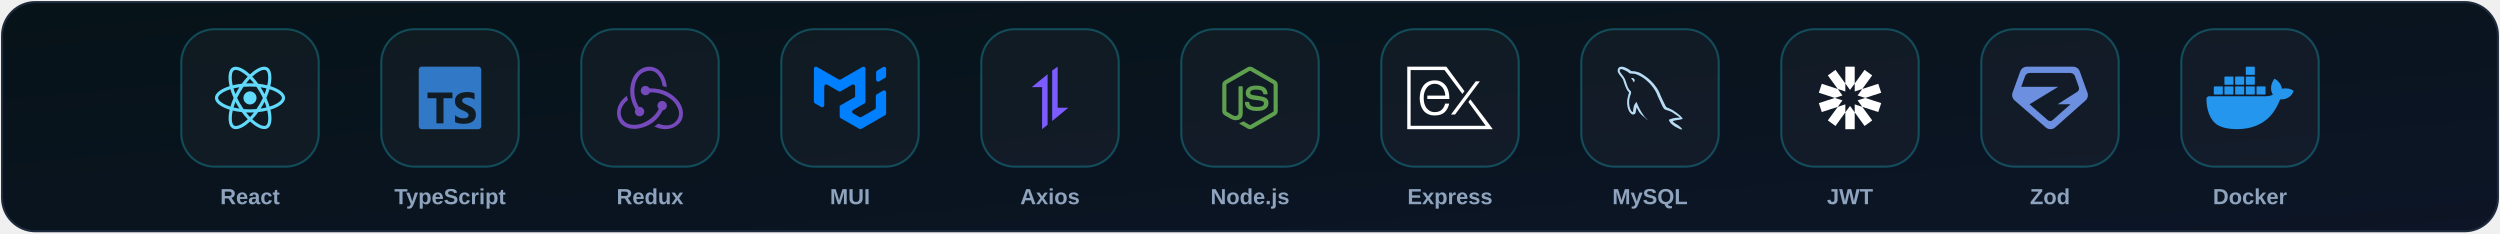
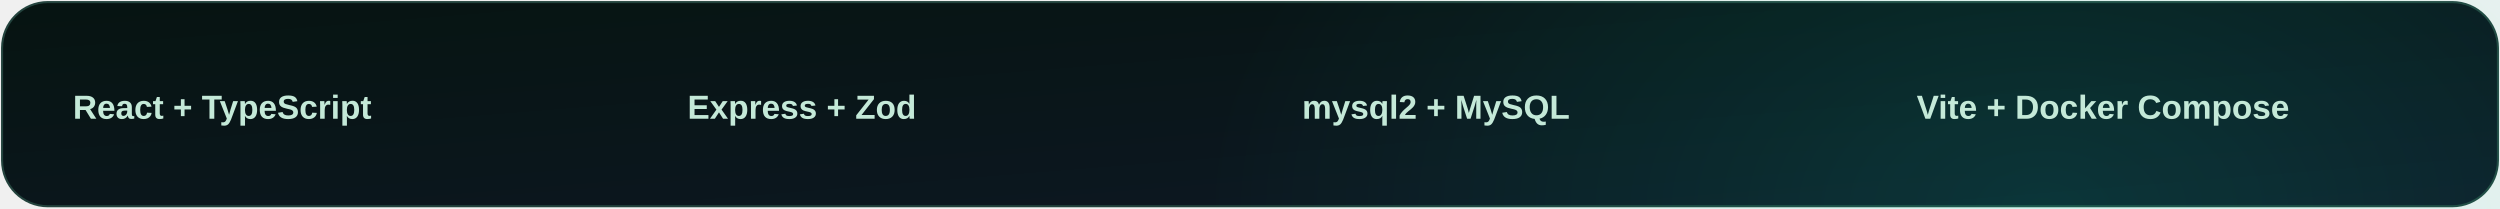
- <svg xmlns="http://www.w3.org/2000/svg" width="1200" height="112" viewBox="0 0 1200 112" role="img" aria-label="Gift Shop technologies">
+ <svg xmlns="http://www.w3.org/2000/svg" width="1200" height="100" viewBox="0 0 1200 100" role="img" aria-labelledby="title">
  <defs>
-     <linearGradient id="bg" x1="0" y1="0" x2="1" y2="1">
-       <stop stop-color="#061318" />
-       <stop offset="1" stop-color="#0d1526" />
+     <linearGradient id="bg" x2="1" y2="1">
+       <stop stop-color="#061411" />
+       <stop offset="1" stop-color="#0e1825" />
    </linearGradient>
-     <clipPath id="clip-mysql">
-       <rect x="0" y="0" width="24" height="13" />
-     </clipPath>
+     <radialGradient id="glow">
+       <stop stop-color="#00ffcc" stop-opacity=".13" />
+       <stop offset="1" stop-color="#00ffcc" stop-opacity="0" />
+     </radialGradient>
  </defs>
-   <rect x="1" y="1" width="1198" height="110" rx="16" fill="url(#bg)" stroke="#1e2b3d" />
-   <g>
-     <rect x="87" y="14" width="66" height="66" rx="16" fill="#ffffff" fill-opacity=".035" stroke="#22d3ee" stroke-opacity=".28">
-       <animate attributeName="stroke-opacity" values=".14;.5;.14" dur="3.2s" begin="0s" repeatCount="indefinite" />
-     </rect>
-     <g transform="translate(103.16 30.16) scale(1.4032)">
-       <path d="M14.23 12.004a2.236 2.236 0 0 1-2.235 2.236 2.236 2.236 0 0 1-2.236-2.236 2.236 2.236 0 0 1 2.235-2.236 2.236 2.236 0 0 1 2.236 2.236zm2.648-10.69c-1.346 0-3.107.96-4.888 2.622-1.78-1.653-3.542-2.602-4.887-2.602-.41 0-.783.093-1.106.278-1.375.793-1.683 3.264-.973 6.365C1.98 8.917 0 10.42 0 12.004c0 1.59 1.99 3.097 5.043 4.03-.704 3.113-.39 5.588.988 6.38.32.187.69.275 1.102.275 1.345 0 3.107-.96 4.888-2.624 1.78 1.654 3.542 2.603 4.887 2.603.41 0 .783-.09 1.106-.275 1.374-.792 1.683-3.263.973-6.365C22.02 15.096 24 13.59 24 12.004c0-1.59-1.99-3.097-5.043-4.032.704-3.11.39-5.587-.988-6.38-.318-.184-.688-.277-1.092-.278zm-.005 1.09v.006c.225 0 .406.044.558.127.666.382.955 1.835.73 3.704-.054.46-.142.945-.25 1.44-.96-.236-2.006-.417-3.107-.534-.66-.905-1.345-1.727-2.035-2.447 1.592-1.48 3.087-2.292 4.105-2.295zm-9.77.02c1.012 0 2.514.808 4.11 2.28-.686.72-1.37 1.537-2.02 2.442-1.107.117-2.154.298-3.113.538-.112-.49-.195-.964-.254-1.42-.23-1.868.054-3.32.714-3.707.19-.09.4-.127.563-.132zm4.882 3.05c.455.468.91.992 1.36 1.564-.44-.02-.89-.034-1.345-.034-.46 0-.915.01-1.36.034.44-.572.895-1.096 1.345-1.565zM12 8.1c.74 0 1.477.034 2.202.093.406.582.802 1.203 1.183 1.86.372.64.71 1.29 1.018 1.946-.308.655-.646 1.31-1.013 1.95-.38.66-.773 1.288-1.18 1.87-.728.063-1.466.098-2.21.098-.74 0-1.477-.035-2.202-.093-.406-.582-.802-1.204-1.183-1.86-.372-.64-.71-1.29-1.018-1.946.303-.657.646-1.313 1.013-1.954.38-.66.773-1.286 1.18-1.868.728-.064 1.466-.098 2.21-.098zm-3.635.254c-.24.377-.48.763-.704 1.16-.225.39-.435.782-.635 1.174-.265-.656-.49-1.31-.676-1.947.64-.15 1.315-.283 2.015-.386zm7.26 0c.695.103 1.365.23 2.006.387-.18.632-.405 1.282-.66 1.933-.2-.39-.41-.783-.64-1.174-.225-.392-.465-.774-.705-1.146zm3.063.675c.484.15.944.317 1.375.498 1.732.74 2.852 1.708 2.852 2.476-.005.768-1.125 1.74-2.857 2.475-.42.18-.88.342-1.355.493-.28-.958-.646-1.956-1.1-2.98.45-1.017.81-2.01 1.085-2.964zm-13.395.004c.278.96.645 1.957 1.1 2.98-.45 1.017-.812 2.01-1.086 2.964-.484-.15-.944-.318-1.37-.5-1.732-.737-2.852-1.706-2.852-2.474 0-.768 1.12-1.742 2.852-2.476.42-.18.88-.342 1.356-.494zm11.678 4.28c.265.657.49 1.312.676 1.948-.64.157-1.316.29-2.016.39.24-.375.48-.762.705-1.158.225-.39.435-.788.636-1.18zm-9.945.02c.2.392.41.783.64 1.175.23.39.465.772.705 1.143-.695-.102-1.365-.23-2.006-.386.18-.63.406-1.282.66-1.933zM17.92 16.32c.112.493.2.968.254 1.423.23 1.868-.054 3.32-.714 3.708-.147.09-.338.128-.563.128-1.012 0-2.514-.807-4.11-2.28.686-.72 1.37-1.536 2.02-2.44 1.107-.118 2.154-.3 3.113-.54zm-11.83.01c.96.234 2.006.415 3.107.532.66.905 1.345 1.727 2.035 2.446-1.595 1.483-3.092 2.295-4.11 2.295-.22-.005-.406-.05-.553-.132-.666-.38-.955-1.834-.73-3.703.054-.46.142-.944.25-1.438zm4.56.64c.44.02.89.034 1.345.034.46 0 .915-.01 1.36-.034-.44.572-.895 1.095-1.345 1.565-.455-.47-.91-.993-1.36-1.565z" fill="#61DAFB" />
-     </g>
-     <text x="120" y="98" fill="#8ea3bd" font-family="Segoe UI,Arial,sans-serif" font-size="10.5" font-weight="700" text-anchor="middle">React</text>
-   </g>
-   <g>
-     <rect x="183" y="14" width="66" height="66" rx="16" fill="#ffffff" fill-opacity=".035" stroke="#22d3ee" stroke-opacity=".28">
-       <animate attributeName="stroke-opacity" values=".14;.5;.14" dur="3.2s" begin="0.25s" repeatCount="indefinite" />
-     </rect>
-     <g transform="translate(201.00 32.00) scale(1.25)">
-       <path d="M1.125 0C.502 0 0 .502 0 1.125v21.75C0 23.498.502 24 1.125 24h21.75c.623 0 1.125-.502 1.125-1.125V1.125C24 .502 23.498 0 22.875 0zm17.363 9.75c.612 0 1.154.037 1.627.111a6.38 6.38 0 0 1 1.306.34v2.458a3.95 3.95 0 0 0-.643-.361 5.093 5.093 0 0 0-.717-.26 5.453 5.453 0 0 0-1.426-.2c-.3 0-.573.028-.819.086a2.1 2.1 0 0 0-.623.242c-.17.104-.3.229-.393.374a.888.888 0 0 0-.14.49c0 .196.053.373.156.529.104.156.252.304.443.444s.423.276.696.41c.273.135.582.274.926.416.47.197.892.407 1.266.628.374.222.695.473.963.753.268.279.472.598.614.957.142.359.214.776.214 1.253 0 .657-.125 1.21-.373 1.656a3.033 3.033 0 0 1-1.012 1.085 4.38 4.38 0 0 1-1.487.596c-.566.12-1.163.18-1.79.18a9.916 9.916 0 0 1-1.84-.164 5.544 5.544 0 0 1-1.512-.493v-2.63a5.033 5.033 0 0 0 3.237 1.2c.333 0 .624-.03.872-.09.249-.06.456-.144.623-.25.166-.108.29-.234.373-.38a1.023 1.023 0 0 0-.074-1.089 2.12 2.12 0 0 0-.537-.5 5.597 5.597 0 0 0-.807-.444 27.72 27.72 0 0 0-1.007-.436c-.918-.383-1.602-.852-2.053-1.405-.45-.553-.676-1.222-.676-2.005 0-.614.123-1.141.369-1.582.246-.441.58-.804 1.004-1.089a4.494 4.494 0 0 1 1.47-.629 7.536 7.536 0 0 1 1.77-.201zm-15.113.188h9.563v2.166H9.506v9.646H6.789v-9.646H3.375z" fill="#3178C6" />
-     </g>
-     <text x="216" y="98" fill="#8ea3bd" font-family="Segoe UI,Arial,sans-serif" font-size="10.5" font-weight="700" text-anchor="middle">TypeScript</text>
-   </g>
-   <g>
-     <rect x="279" y="14" width="66" height="66" rx="16" fill="#ffffff" fill-opacity=".035" stroke="#22d3ee" stroke-opacity=".28">
-       <animate attributeName="stroke-opacity" values=".14;.5;.14" dur="3.2s" begin="0.5s" repeatCount="indefinite" />
-     </rect>
-     <g transform="translate(296.18 31.18) scale(1.3181)">
-       <path d="M16.634 16.504c.87-.075 1.543-.84 1.5-1.754-.047-.914-.796-1.648-1.709-1.648h-.061a1.71 1.71 0 00-1.648 1.769c.03.479.226.869.494 1.153-1.048 2.038-2.621 3.536-5.005 4.795-1.603.838-3.296 1.154-4.944.93-1.378-.195-2.456-.81-3.116-1.799-.988-1.499-1.078-3.116-.255-4.734.6-1.17 1.499-2.023 2.099-2.443a9.96 9.96 0 01-.42-1.543C-.868 14.408-.416 18.752.932 20.805c1.004 1.498 3.057 2.456 5.304 2.456.6 0 1.23-.044 1.843-.194 3.897-.749 6.848-3.086 8.541-6.532zm5.348-3.746c-2.32-2.728-5.738-4.226-9.634-4.226h-.51c-.253-.554-.837-.899-1.498-.899h-.045c-.943 0-1.678.81-1.647 1.753.03.898.794 1.648 1.708 1.648h.074a1.69 1.69 0 001.499-1.049h.555c2.309 0 4.495.674 6.488 1.992 1.527 1.005 2.622 2.323 3.237 3.897.538 1.288.509 2.547-.045 3.597-.855 1.647-2.294 2.517-4.196 2.517-1.199 0-2.367-.375-2.967-.644-.36.298-.96.793-1.394 1.093 1.318.598 2.652.943 3.94.943 2.922 0 5.094-1.647 5.919-3.236.898-1.798.824-4.824-1.47-7.416zM6.49 17.042c.03.899.793 1.648 1.708 1.648h.06a1.688 1.688 0 001.648-1.768c0-.9-.779-1.647-1.693-1.647h-.06c-.06 0-.15 0-.226.029-1.243-2.098-1.768-4.347-1.572-6.772.12-1.828.72-3.417 1.797-4.735.9-1.124 2.593-1.68 3.747-1.708 3.236-.061 4.585 3.971 4.689 5.574l1.498.45C17.741 3.197 14.686.62 11.764.62 9.02.62 6.49 2.613 5.47 5.535 4.077 9.43 4.991 13.177 6.7 16.174c-.15.195-.24.539-.21.868z" fill="#764ABC" />
-     </g>
-     <text x="312" y="98" fill="#8ea3bd" font-family="Segoe UI,Arial,sans-serif" font-size="10.5" font-weight="700" text-anchor="middle">Redux</text>
-   </g>
-   <g>
-     <rect x="375" y="14" width="66" height="66" rx="16" fill="#ffffff" fill-opacity=".035" stroke="#22d3ee" stroke-opacity=".28">
-       <animate attributeName="stroke-opacity" values=".14;.5;.14" dur="3.2s" begin="0.75s" repeatCount="indefinite" />
-     </rect>
-     <g transform="translate(390.65 29.64) scale(1.4458)">
-       <path d="M20.229 15.793a.666.666 0 0 0 .244-.243.666.666 0 0 0 .09-.333l.012-3.858a.666.666 0 0 1 .09-.333.666.666 0 0 1 .245-.243L23 9.58a.667.667 0 0 1 .333-.088.667.667 0 0 1 .333.09.667.667 0 0 1 .244.243.666.666 0 0 1 .089.333v7.014a.667.667 0 0 1-.335.578l-7.893 4.534a.666.666 0 0 1-.662 0l-6.194-3.542a.667.667 0 0 1-.246-.244.667.667 0 0 1-.09-.335v-3.537c0-.004.004-.006.008-.004s.008 0 .008-.005v-.004c0-.003.002-.005.004-.007l5.102-2.93c.004-.003.002-.01-.003-.01a.005.005 0 0 1-.004-.002.005.005 0 0 1-.001-.004l.01-3.467a.667.667 0 0 0-.333-.58.667.667 0 0 0-.667 0L8.912 9.799a.667.667 0 0 1-.665 0l-3.804-2.19a.667.667 0 0 0-.999.577v6.267a.667.667 0 0 1-.332.577.666.666 0 0 1-.332.09.667.667 0 0 1-.333-.088L.336 13.825a.667.667 0 0 1-.246-.244.667.667 0 0 1-.09-.336L.019 2.292a.667.667 0 0 1 .998-.577l7.23 4.153a.667.667 0 0 0 .665 0l7.228-4.153a.666.666 0 0 1 .333-.088.666.666 0 0 1 .333.09.667.667 0 0 1 .244.244.667.667 0 0 1 .088.333V13.25c0 .117-.03.232-.089.334a.667.667 0 0 1-.245.244l-3.785 2.18a.667.667 0 0 0-.245.245.666.666 0 0 0-.089.334.667.667 0 0 0 .09.334.666.666 0 0 0 .247.244l2.088 1.189a.67.67 0 0 0 .33.087.667.667 0 0 0 .332-.089l4.457-2.56Zm.438-9.828a.666.666 0 0 0 .09.335.666.666 0 0 0 .248.244.667.667 0 0 0 .67-.008l2.001-1.2a.666.666 0 0 0 .237-.243.667.667 0 0 0 .087-.329V2.32a.667.667 0 0 0-.091-.335.667.667 0 0 0-.584-.33.667.667 0 0 0-.334.094l-2 1.2a.666.666 0 0 0-.238.243.668.668 0 0 0-.086.329v2.445Z" fill="#007FFF" />
-     </g>
-     <text x="408" y="98" fill="#8ea3bd" font-family="Segoe UI,Arial,sans-serif" font-size="10.5" font-weight="700" text-anchor="middle">MUI</text>
-   </g>
-   <g>
-     <rect x="471" y="14" width="66" height="66" rx="16" fill="#ffffff" fill-opacity=".035" stroke="#22d3ee" stroke-opacity=".28">
-       <animate attributeName="stroke-opacity" values=".14;.5;.14" dur="3.2s" begin="1s" repeatCount="indefinite" />
-     </rect>
-     <g transform="translate(489.01 32.00) scale(1.25)">
-       <path d="M11.068 2.9V22.297l-2.114 1.703V7.864H4.975l6.093-4.964zM14.934 0v15.767H19.025l-6.2 5.089V1.469L14.934 0z" fill="#7C5CFF" />
-     </g>
-     <text x="504" y="98" fill="#8ea3bd" font-family="Segoe UI,Arial,sans-serif" font-size="10.5" font-weight="700" text-anchor="middle">Axios</text>
-   </g>
-   <g>
-     <rect x="567" y="14" width="66" height="66" rx="16" fill="#ffffff" fill-opacity=".035" stroke="#22d3ee" stroke-opacity=".28">
-       <animate attributeName="stroke-opacity" values=".14;.5;.14" dur="3.2s" begin="1.25s" repeatCount="indefinite" />
-     </rect>
-     <g transform="translate(585.00 32.00) scale(1.25)">
-       <path d="M11.998,24c-0.321,0-0.641-0.084-0.922-0.247l-2.936-1.737c-0.438-0.245-0.224-0.332-0.08-0.383 c0.585-0.203,0.703-0.25,1.328-0.604c0.065-0.037,0.151-0.023,0.218,0.017l2.256,1.339c0.082,0.045,0.197,0.045,0.272,0l8.795-5.076 c0.082-0.047,0.134-0.141,0.134-0.238V6.921c0-0.099-0.053-0.192-0.137-0.242l-8.791-5.072c-0.081-0.047-0.189-0.047-0.271,0 L3.075,6.68C2.99,6.729,2.936,6.825,2.936,6.921v10.15c0,0.097,0.054,0.189,0.139,0.235l2.409,1.392 c1.307,0.654,2.108-0.116,2.108-0.89V7.787c0-0.142,0.114-0.253,0.256-0.253h1.115c0.139,0,0.255,0.112,0.255,0.253v10.021 c0,1.745-0.95,2.745-2.604,2.745c-0.508,0-0.909,0-2.026-0.551L2.28,18.675c-0.57-0.329-0.922-0.945-0.922-1.604V6.921 c0-0.659,0.353-1.275,0.922-1.603l8.795-5.082c0.557-0.315,1.296-0.315,1.848,0l8.794,5.082c0.57,0.329,0.924,0.944,0.924,1.603 v10.15c0,0.659-0.354,1.273-0.924,1.604l-8.794,5.078C12.643,23.916,12.324,24,11.998,24z M19.099,13.993 c0-1.9-1.284-2.406-3.987-2.763c-2.731-0.361-3.009-0.548-3.009-1.187c0-0.528,0.235-1.233,2.258-1.233 c1.807,0,2.473,0.389,2.747,1.607c0.024,0.115,0.129,0.199,0.247,0.199h1.141c0.071,0,0.138-0.031,0.186-0.081 c0.048-0.054,0.074-0.123,0.067-0.196c-0.177-2.098-1.571-3.076-4.388-3.076c-2.508,0-4.004,1.058-4.004,2.833 c0,1.925,1.488,2.457,3.895,2.695c2.88,0.282,3.103,0.703,3.103,1.269c0,0.983-0.789,1.402-2.642,1.402 c-2.327,0-2.839-0.584-3.011-1.742c-0.02-0.124-0.126-0.215-0.253-0.215h-1.137c-0.141,0-0.254,0.112-0.254,0.253 c0,1.482,0.806,3.248,4.655,3.248C17.501,17.007,19.099,15.91,19.099,13.993z" fill="#5FA04E" />
-     </g>
-     <text x="600" y="98" fill="#8ea3bd" font-family="Segoe UI,Arial,sans-serif" font-size="10.5" font-weight="700" text-anchor="middle">Node.js</text>
-   </g>
-   <g>
-     <rect x="663" y="14" width="66" height="66" rx="16" fill="#ffffff" fill-opacity=".035" stroke="#22d3ee" stroke-opacity=".28">
-       <animate attributeName="stroke-opacity" values=".14;.5;.14" dur="3.2s" begin="1.5s" repeatCount="indefinite" />
-     </rect>
-     <g transform="translate(675.48 26.48) scale(1.7104)">
-       <path d="M12.262 16.666h1.146l6.975-9.325H19.22zm9.778 1.441v.004l-4.334-5.706-.557.74 4.873 6.682H.945V4.173h9.505l5.026 6.7.574-.772-4.374-5.928h.003l-.719-.945H0v17.544h24zM10.917 8.705a3.8 3.8 0 0 0-1.292-1.183q-.796-.45-1.916-.45c-.746 0-1.37.14-1.906.424a3.76 3.76 0 0 0-1.31 1.12 4.9 4.9 0 0 0-.75 1.581 7.17 7.17 0 0 0 0 3.696c.148.567.402 1.101.75 1.573a3.5 3.5 0 0 0 1.31 1.066q.803.39 1.906.389 1.77 0 2.739-.868.966-.867 1.328-2.457h-1.139q-.271 1.084-.977 1.734-.704.651-1.952.65-.812 0-1.392-.342a3.1 3.1 0 0 1-.957-.869 3.5 3.5 0 0 1-.551-1.182 5 5 0 0 1-.17-1.133 9 9 0 0 0-.015-.286 4.5 4.5 0 0 1 .015-.829c.047-.418.147-.83.296-1.223A3.7 3.7 0 0 1 5.54 9.05a2.9 2.9 0 0 1 .922-.742q.541-.28 1.246-.28c.47 0 .869.093 1.23.28q.541.281.922.742.379.461.587 1.057t.225 1.246H5.625l.004.957h6.182a7.3 7.3 0 0 0-.18-1.924 4.9 4.9 0 0 0-.715-1.68z" fill="#FFFFFF" />
-     </g>
-     <text x="696" y="98" fill="#8ea3bd" font-family="Segoe UI,Arial,sans-serif" font-size="10.5" font-weight="700" text-anchor="middle">Express</text>
-   </g>
-   <g>
-     <rect x="759" y="14" width="66" height="66" rx="16" fill="#ffffff" fill-opacity=".035" stroke="#22d3ee" stroke-opacity=".28">
-       <animate attributeName="stroke-opacity" values=".14;.5;.14" dur="3.2s" begin="1.75s" repeatCount="indefinite" />
-     </rect>
-     <g transform="translate(729.90 19.35) scale(3.2859)">
-       <g clip-path="url(#clip-mysql)">
-         <path d="M16.405 5.501c-.115 0-.193.014-.274.033v.013h.014c.054.104.146.18.214.273.054.107.1.214.154.32l.014-.015c.094-.066.14-.172.14-.333-.04-.047-.046-.094-.08-.14-.04-.067-.126-.1-.18-.153zM5.77 18.695h-.927a50.854 50.854 0 00-.27-4.41h-.008l-1.41 4.41H2.45l-1.4-4.41h-.01a72.892 72.892 0 00-.195 4.41H0c.055-1.966.192-3.81.41-5.53h1.15l1.335 4.064h.008l1.347-4.064h1.095c.242 2.015.384 3.86.428 5.53zm4.017-4.08c-.378 2.045-.876 3.533-1.492 4.46-.482.716-1.01 1.073-1.583 1.073-.153 0-.34-.046-.566-.138v-.494c.11.017.24.026.386.026.268 0 .483-.075.647-.222.197-.18.295-.382.295-.605 0-.155-.077-.47-.23-.944L6.23 14.615h.91l.727 2.36c.164.536.233.91.205 1.123.4-1.064.678-2.227.835-3.483zm12.325 4.08h-2.63v-5.53h.885v4.85h1.745zm-3.32.135l-1.016-.5c.09-.076.177-.158.255-.25.433-.506.648-1.258.648-2.253 0-1.83-.718-2.746-2.155-2.746-.704 0-1.254.232-1.65.697-.43.508-.646 1.256-.646 2.245 0 .972.19 1.686.574 2.14.35.41.877.615 1.583.615.264 0 .506-.033.725-.098l1.325.772.36-.622zM15.5 17.588c-.225-.36-.337-.94-.337-1.736 0-1.393.424-2.09 1.27-2.09.443 0 .77.167.977.5.224.362.336.936.336 1.723 0 1.404-.424 2.108-1.27 2.108-.445 0-.77-.167-.978-.5zm-1.658-.425c0 .47-.172.856-.516 1.156-.344.3-.803.45-1.384.45-.543 0-1.064-.172-1.573-.515l.237-.476c.438.22.833.328 1.19.328.332 0 .593-.073.783-.22a.754.754 0 00.3-.615c0-.33-.23-.61-.648-.845-.388-.213-1.163-.657-1.163-.657-.422-.307-.632-.636-.632-1.177 0-.45.157-.81.47-1.085.315-.278.72-.415 1.22-.415.512 0 .98.136 1.4.41l-.213.476a2.726 2.726 0 00-1.064-.23c-.283 0-.502.068-.654.206a.685.685 0 00-.248.524c0 .328.234.61.666.85.393.215 1.187.67 1.187.67.433.305.648.63.648 1.168zm9.382-5.852c-.535-.014-.95.04-1.297.188-.1.04-.26.04-.274.167.055.053.063.14.11.214.08.134.218.313.346.407.14.11.28.216.427.31.26.16.555.255.81.416.145.094.293.213.44.313.073.05.12.14.214.172v-.02c-.046-.06-.06-.147-.105-.214-.067-.067-.134-.127-.2-.193a3.223 3.223 0 00-.695-.675c-.214-.146-.682-.35-.77-.595l-.013-.014c.146-.013.32-.066.46-.106.227-.06.435-.047.67-.106.106-.027.213-.06.32-.094v-.06c-.12-.12-.21-.283-.334-.395a8.867 8.867 0 00-1.104-.823c-.21-.134-.476-.22-.697-.334-.08-.04-.214-.06-.26-.127-.12-.146-.19-.34-.275-.514a17.69 17.69 0 01-.547-1.163c-.12-.262-.193-.523-.34-.763-.69-1.137-1.437-1.826-2.586-2.5-.247-.14-.543-.2-.856-.274-.167-.008-.334-.02-.5-.027-.11-.047-.216-.174-.31-.235-.38-.24-1.364-.76-1.644-.072-.18.434.267.862.422 1.082.115.153.26.328.34.5.047.116.06.235.107.356.106.294.207.622.347.897.073.14.153.287.247.413.054.073.146.107.167.227-.094.136-.1.334-.154.5-.24.757-.146 1.693.194 2.25.107.166.362.534.703.393.3-.12.234-.5.32-.835.02-.08.007-.133.048-.187v.015c.094.188.188.367.274.555.206.328.566.668.867.895.16.12.287.328.487.402v-.02h-.015c-.043-.058-.1-.086-.154-.133a3.445 3.445 0 01-.35-.4 8.76 8.76 0 01-.747-1.218c-.11-.21-.202-.436-.29-.643-.04-.08-.04-.2-.107-.24-.1.146-.247.273-.32.453-.127.288-.14.642-.188 1.01-.027.007-.014 0-.027.014-.214-.052-.287-.274-.367-.46-.2-.475-.233-1.238-.06-1.785.047-.14.247-.582.167-.716-.042-.127-.174-.2-.247-.303a2.478 2.478 0 01-.24-.427c-.16-.374-.24-.788-.414-1.162-.08-.173-.22-.354-.334-.513-.127-.18-.267-.307-.368-.52-.033-.073-.08-.194-.027-.274.014-.054.042-.075.094-.09.088-.072.335.022.422.062.247.1.455.194.662.334.094.066.195.193.315.226h.14c.214.047.455.014.655.073.355.114.675.28.962.46a5.953 5.953 0 012.085 2.286c.08.154.115.295.188.455.14.33.313.663.455.982.14.315.275.636.476.897.1.14.502.213.682.286.133.06.34.115.46.188.23.14.454.3.67.454.11.076.443.243.463.378z" fill="#B9DCF5" />
-       </g>
-     </g>
-     <text x="792" y="98" fill="#8ea3bd" font-family="Segoe UI,Arial,sans-serif" font-size="10.5" font-weight="700" text-anchor="middle">MySQL</text>
-   </g>
-   <g>
-     <rect x="855" y="14" width="66" height="66" rx="16" fill="#ffffff" fill-opacity=".035" stroke="#22d3ee" stroke-opacity=".28">
-       <animate attributeName="stroke-opacity" values=".14;.5;.14" dur="3.2s" begin="2s" repeatCount="indefinite" />
-     </rect>
-     <g transform="translate(873.01 32.00) scale(1.25)">
-       <path d="M10.2 0v6.456L12 8.928l1.8-2.472V0zm3.6 6.456v3.072l2.904-.96L20.52 3.36l-2.928-2.136zm2.904 2.112l-1.8 2.496 2.928.936 6.144-1.992-1.128-3.432zM17.832 12l-2.928.936 1.8 2.496 6.144 1.992 1.128-3.432zm-1.128 3.432l-2.904-.96v3.072l3.792 5.232 2.928-2.136zM13.8 17.544L12 15.072l-1.8 2.472V24h3.6zm-3.6 0v-3.072l-2.904.96L3.48 20.64l2.928 2.136zm-2.904-2.112l1.8-2.496L6.168 12 .024 13.992l1.128 3.432zM6.168 12l2.928-.936-1.8-2.496-6.144-1.992-1.128 3.432zm1.128-3.432l2.904.96V6.456L6.408 1.224 3.48 3.36Z" fill="#FFFFFF" />
-     </g>
-     <text x="888" y="98" fill="#8ea3bd" font-family="Segoe UI,Arial,sans-serif" font-size="10.5" font-weight="700" text-anchor="middle">JWT</text>
-   </g>
-   <g>
-     <rect x="951" y="14" width="66" height="66" rx="16" fill="#ffffff" fill-opacity=".035" stroke="#22d3ee" stroke-opacity=".28">
-       <animate attributeName="stroke-opacity" values=".14;.5;.14" dur="3.2s" begin="2.25s" repeatCount="indefinite" />
-     </rect>
-     <g transform="translate(965.81 28.82) scale(1.5159)">
-       <path d="M2.584 3.582a2.247 2.247 0 0 1 2.112-1.479h14.617c.948 0 1.794.595 2.115 1.487l2.44 6.777a2.248 2.248 0 0 1-.624 2.443l-9.61 8.52a2.247 2.247 0 0 1-2.963.018L.776 12.773a2.248 2.248 0 0 1-.64-2.467Zm12.038 4.887-9.11 5.537 5.74 5.007c.456.399 1.139.396 1.593-.006l5.643-5.001H14.4l6.239-3.957c.488-.328.69-.947.491-1.5l-1.24-3.446a1.535 1.535 0 0 0-1.456-1.015H5.545a1.535 1.535 0 0 0-1.431 1.01l-1.228 3.37z" fill="#6C8FE0" />
-     </g>
-     <text x="984" y="98" fill="#8ea3bd" font-family="Segoe UI,Arial,sans-serif" font-size="10.5" font-weight="700" text-anchor="middle">Zod</text>
-   </g>
-   <g>
-     <rect x="1047" y="14" width="66" height="66" rx="16" fill="#ffffff" fill-opacity=".035" stroke="#22d3ee" stroke-opacity=".28">
-       <animate attributeName="stroke-opacity" values=".14;.5;.14" dur="3.2s" begin="2.5s" repeatCount="indefinite" />
-     </rect>
-     <g transform="translate(1059.09 26.09) scale(1.7422)">
-       <path d="M13.983 11.078h2.119a.186.186 0 00.186-.185V9.006a.186.186 0 00-.186-.186h-2.119a.185.185 0 00-.185.185v1.888c0 .102.083.185.185.185m-2.954-5.43h2.118a.186.186 0 00.186-.186V3.574a.186.186 0 00-.186-.185h-2.118a.185.185 0 00-.185.185v1.888c0 .102.082.185.185.185m0 2.716h2.118a.187.187 0 00.186-.186V6.29a.186.186 0 00-.186-.185h-2.118a.185.185 0 00-.185.185v1.887c0 .102.082.185.185.186m-2.93 0h2.12a.186.186 0 00.184-.186V6.29a.185.185 0 00-.185-.185H8.1a.185.185 0 00-.185.185v1.887c0 .102.083.185.185.186m-2.964 0h2.119a.186.186 0 00.185-.186V6.29a.185.185 0 00-.185-.185H5.136a.186.186 0 00-.186.185v1.887c0 .102.084.185.186.186m5.893 2.715h2.118a.186.186 0 00.186-.185V9.006a.186.186 0 00-.186-.186h-2.118a.185.185 0 00-.185.185v1.888c0 .102.082.185.185.185m-2.93 0h2.12a.185.185 0 00.184-.185V9.006a.185.185 0 00-.184-.186h-2.12a.185.185 0 00-.184.185v1.888c0 .102.083.185.185.185m-2.964 0h2.119a.185.185 0 00.185-.185V9.006a.185.185 0 00-.184-.186h-2.12a.186.186 0 00-.186.186v1.887c0 .102.084.185.186.185m-2.92 0h2.12a.185.185 0 00.184-.185V9.006a.185.185 0 00-.184-.186h-2.12a.185.185 0 00-.184.185v1.888c0 .102.082.185.185.185M23.763 9.89c-.065-.051-.672-.51-1.954-.51-.338.001-.676.03-1.01.087-.248-1.7-1.653-2.53-1.716-2.566l-.344-.199-.226.327c-.284.438-.49.922-.612 1.43-.23.97-.09 1.882.403 2.661-.595.332-1.55.413-1.744.42H.751a.751.751 0 00-.75.748 11.376 11.376 0 00.692 4.062c.545 1.428 1.355 2.48 2.41 3.124 1.18.723 3.1 1.137 5.275 1.137.983.003 1.963-.086 2.93-.266a12.248 12.248 0 003.823-1.389c.98-.567 1.86-1.288 2.61-2.136 1.252-1.418 1.998-2.997 2.553-4.4h.221c1.372 0 2.215-.549 2.68-1.009.309-.293.55-.65.707-1.046l.098-.288Z" fill="#2496ED" />
-     </g>
-     <text x="1080" y="98" fill="#8ea3bd" font-family="Segoe UI,Arial,sans-serif" font-size="10.5" font-weight="700" text-anchor="middle">Docker</text>
+   <rect x="1" y="1" width="1198" height="98" rx="22" fill="url(#bg)" stroke="#23433d" />
+   <ellipse cx="980" cy="100" rx="400" ry="250" fill="url(#glow)" />
+   <g font-family="Segoe UI,Arial,sans-serif">
+     <text x="35" y="57" font-size="16" fill="#c4e9d8" font-weight="600">React + TypeScript</text>
+     <text x="330" y="57" font-size="16" fill="#c4e9d8" font-weight="600">Express + Zod</text>
+     <text x="625" y="57" font-size="16" fill="#c4e9d8" font-weight="600">mysql2 + MySQL</text>
+     <text x="920" y="57" font-size="16" fill="#c4e9d8" font-weight="600">Vite + Docker Compose</text>
  </g>
</svg>
